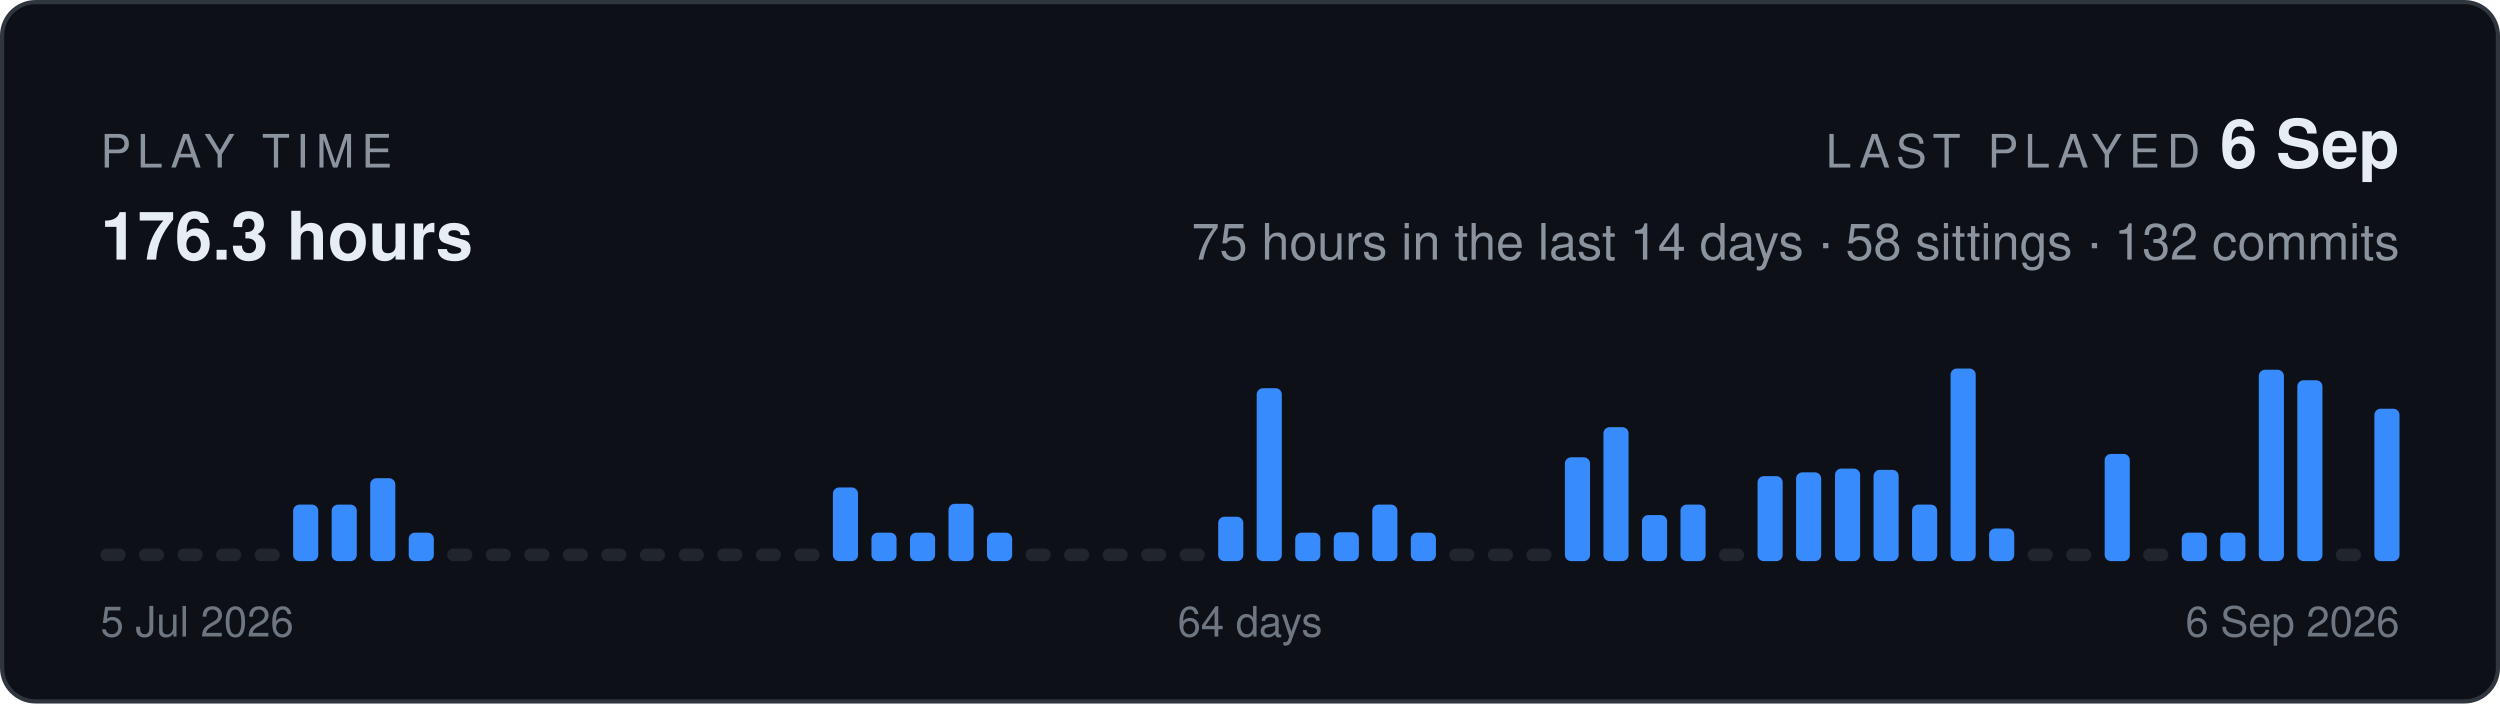
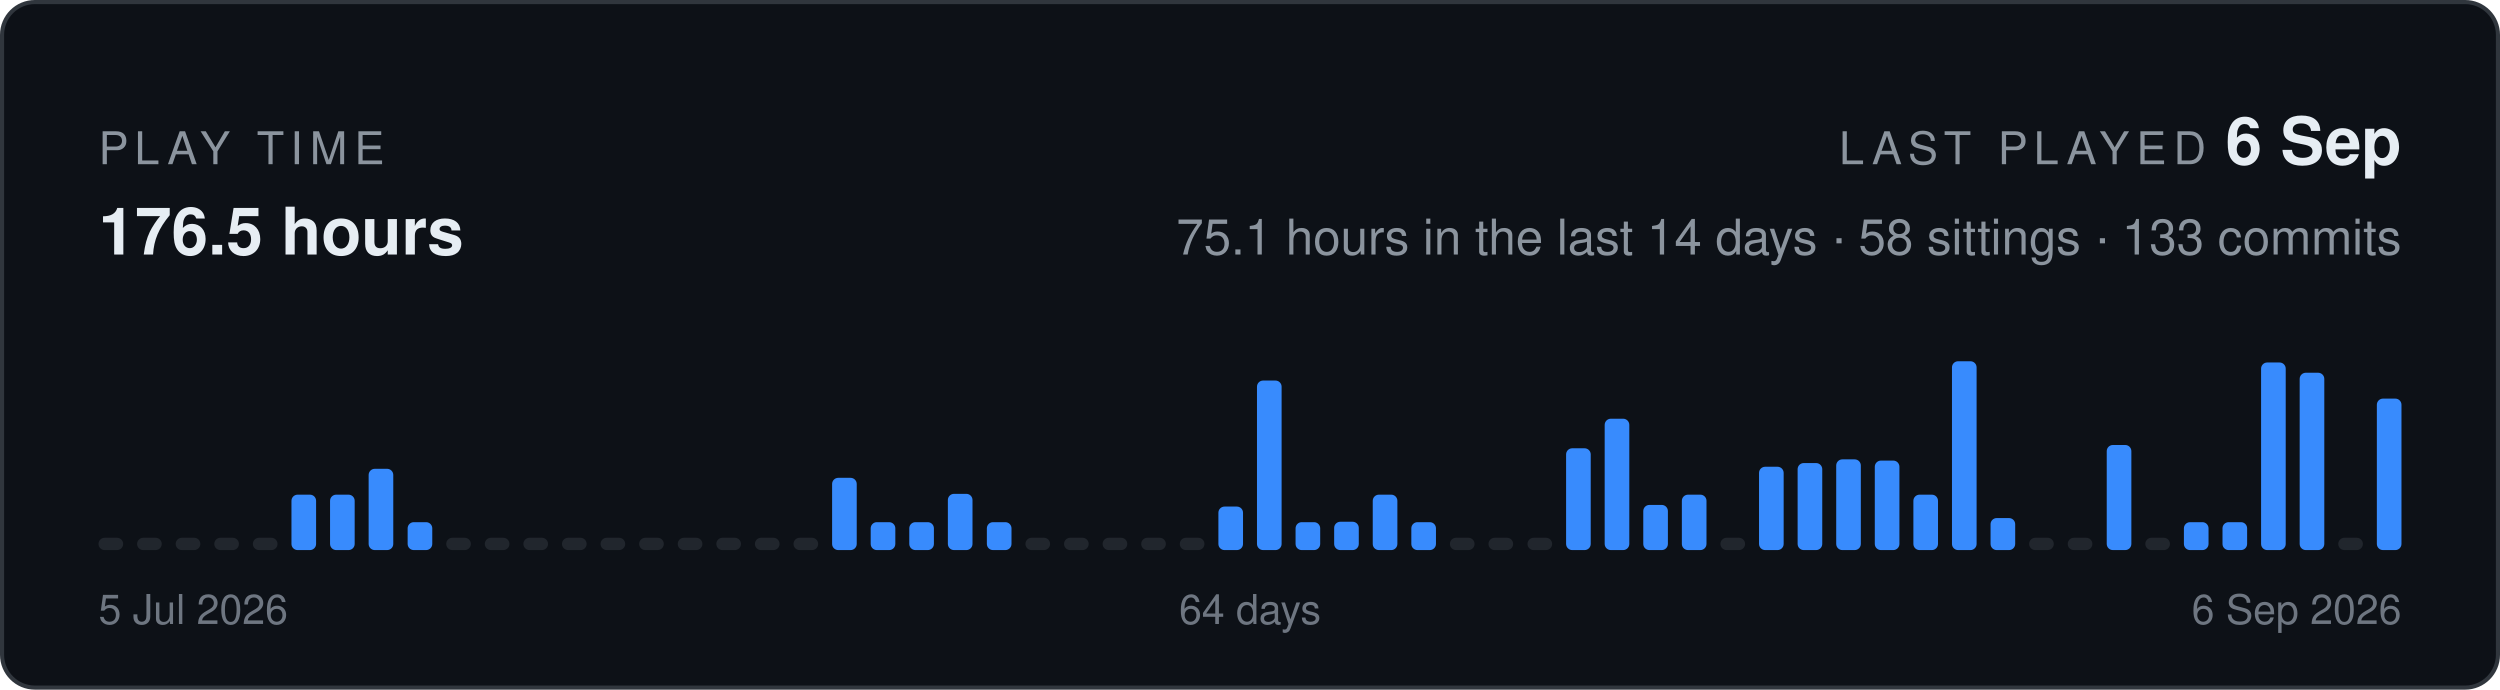
- <svg xmlns="http://www.w3.org/2000/svg" width="597" height="168" viewBox="0 0 597 168" role="img" aria-label="Play time: 176.3 hours over 132 commits, last played 6 Sep">
+ <svg xmlns="http://www.w3.org/2000/svg" width="609" height="168" viewBox="0 0 609 168" role="img" aria-label="Play time: 176.5 hours over 133 commits, last played 6 Sep">
  <style>
    .card { fill: #0d1117; stroke: #30363d }
    text { font-family: -apple-system, BlinkMacSystemFont, "Segoe UI", Helvetica, Arial, sans-serif }
    .label { font-size: 11px; letter-spacing: 1.7px; fill: #8b949e }
    .stat { font-size: 16px; font-weight: 600; letter-spacing: normal; fill: #e6edf3 }
    .note { font-size: 12px; fill: #8b949e }
    .axis { font-size: 10px; fill: #6e7681 }
    .bar { fill: #388bfd }
    .bar-quiet { fill: #21262d }
  </style>
-   <rect class="card" x="0.5" y="0.5" width="596" height="167" rx="8" />
+   <rect class="card" x="0.5" y="0.5" width="608" height="167" rx="8" />
  <text class="label" x="24" y="40">PLAY TIME</text>
-   <text class="stat" x="24" y="62">176.3 hours</text>
-   <text class="label" x="573" y="40" text-anchor="end">LAST PLAYED <tspan class="stat">6 Sep</tspan>
+   <text class="stat" x="24" y="62">176.5 hours</text>
+   <text class="label" x="585" y="40" text-anchor="end">LAST PLAYED <tspan class="stat">6 Sep</tspan>
  </text>
-   <text class="note" x="573" y="62" text-anchor="end">75 hours in the last 14 days   ·   58 sittings   ·   132 commits</text>
+   <text class="note" x="585" y="62" text-anchor="end">75.1 hours in the last 14 days   ·   58 sittings   ·   133 commits</text>
  <rect class="bar-quiet" x="24.0" y="131.0" width="6" height="3.0" rx="1.5" />
-   <rect class="bar-quiet" x="33.2" y="131.0" width="6" height="3.0" rx="1.5" />
-   <rect class="bar-quiet" x="42.4" y="131.0" width="6" height="3.0" rx="1.5" />
-   <rect class="bar-quiet" x="51.6" y="131.0" width="6" height="3.0" rx="1.5" />
-   <rect class="bar-quiet" x="60.8" y="131.0" width="6" height="3.0" rx="1.5" />
-   <rect class="bar" x="70.0" y="120.5" width="6" height="13.5" rx="1.5" />
-   <rect class="bar" x="79.2" y="120.5" width="6" height="13.5" rx="1.5" />
-   <rect class="bar" x="88.4" y="114.2" width="6" height="19.8" rx="1.5" />
-   <rect class="bar" x="97.6" y="127.2" width="6" height="6.8" rx="1.5" />
-   <rect class="bar-quiet" x="106.8" y="131.0" width="6" height="3.0" rx="1.5" />
-   <rect class="bar-quiet" x="116.0" y="131.0" width="6" height="3.0" rx="1.5" />
-   <rect class="bar-quiet" x="125.2" y="131.0" width="6" height="3.0" rx="1.5" />
-   <rect class="bar-quiet" x="134.4" y="131.0" width="6" height="3.0" rx="1.5" />
-   <rect class="bar-quiet" x="143.6" y="131.0" width="6" height="3.0" rx="1.5" />
-   <rect class="bar-quiet" x="152.8" y="131.0" width="6" height="3.0" rx="1.5" />
-   <rect class="bar-quiet" x="162.1" y="131.0" width="6" height="3.0" rx="1.5" />
-   <rect class="bar-quiet" x="171.3" y="131.0" width="6" height="3.0" rx="1.5" />
-   <rect class="bar-quiet" x="180.5" y="131.0" width="6" height="3.0" rx="1.5" />
-   <rect class="bar-quiet" x="189.7" y="131.0" width="6" height="3.0" rx="1.5" />
-   <rect class="bar" x="198.9" y="116.4" width="6" height="17.6" rx="1.5" />
-   <rect class="bar" x="208.1" y="127.2" width="6" height="6.8" rx="1.5" />
-   <rect class="bar" x="217.3" y="127.2" width="6" height="6.8" rx="1.5" />
-   <rect class="bar" x="226.5" y="120.3" width="6" height="13.7" rx="1.5" />
-   <rect class="bar" x="235.7" y="127.2" width="6" height="6.8" rx="1.5" />
-   <rect class="bar-quiet" x="244.9" y="131.0" width="6" height="3.0" rx="1.5" />
-   <rect class="bar-quiet" x="254.1" y="131.0" width="6" height="3.0" rx="1.5" />
-   <rect class="bar-quiet" x="263.3" y="131.0" width="6" height="3.0" rx="1.5" />
-   <rect class="bar-quiet" x="272.5" y="131.0" width="6" height="3.0" rx="1.5" />
-   <rect class="bar-quiet" x="281.7" y="131.0" width="6" height="3.0" rx="1.5" />
-   <rect class="bar" x="290.9" y="123.4" width="6" height="10.6" rx="1.5" />
-   <rect class="bar" x="300.1" y="92.7" width="6" height="41.3" rx="1.5" />
-   <rect class="bar" x="309.3" y="127.2" width="6" height="6.8" rx="1.5" />
-   <rect class="bar" x="318.5" y="127.1" width="6" height="6.9" rx="1.5" />
-   <rect class="bar" x="327.7" y="120.5" width="6" height="13.5" rx="1.5" />
-   <rect class="bar" x="336.9" y="127.2" width="6" height="6.8" rx="1.5" />
-   <rect class="bar-quiet" x="346.1" y="131.0" width="6" height="3.0" rx="1.5" />
-   <rect class="bar-quiet" x="355.3" y="131.0" width="6" height="3.0" rx="1.5" />
-   <rect class="bar-quiet" x="364.5" y="131.0" width="6" height="3.0" rx="1.5" />
-   <rect class="bar" x="373.7" y="109.2" width="6" height="24.8" rx="1.5" />
-   <rect class="bar" x="382.9" y="102.0" width="6" height="32.0" rx="1.5" />
-   <rect class="bar" x="392.1" y="123.0" width="6" height="11.0" rx="1.5" />
-   <rect class="bar" x="401.3" y="120.5" width="6" height="13.5" rx="1.5" />
-   <rect class="bar-quiet" x="410.5" y="131.0" width="6" height="3.0" rx="1.5" />
-   <rect class="bar" x="419.7" y="113.7" width="6" height="20.3" rx="1.5" />
-   <rect class="bar" x="428.9" y="112.8" width="6" height="21.2" rx="1.5" />
-   <rect class="bar" x="438.2" y="111.9" width="6" height="22.1" rx="1.5" />
-   <rect class="bar" x="447.4" y="112.2" width="6" height="21.8" rx="1.5" />
-   <rect class="bar" x="456.6" y="120.5" width="6" height="13.5" rx="1.5" />
-   <rect class="bar" x="465.8" y="88.0" width="6" height="46.0" rx="1.5" />
-   <rect class="bar" x="475.0" y="126.2" width="6" height="7.8" rx="1.5" />
-   <rect class="bar-quiet" x="484.2" y="131.0" width="6" height="3.0" rx="1.5" />
-   <rect class="bar-quiet" x="493.4" y="131.0" width="6" height="3.0" rx="1.5" />
-   <rect class="bar" x="502.6" y="108.4" width="6" height="25.6" rx="1.5" />
-   <rect class="bar-quiet" x="511.8" y="131.0" width="6" height="3.0" rx="1.5" />
-   <rect class="bar" x="521.0" y="127.2" width="6" height="6.8" rx="1.5" />
-   <rect class="bar" x="530.2" y="127.2" width="6" height="6.8" rx="1.5" />
-   <rect class="bar" x="539.4" y="88.3" width="6" height="45.7" rx="1.5" />
-   <rect class="bar" x="548.6" y="90.8" width="6" height="43.2" rx="1.5" />
-   <rect class="bar-quiet" x="557.8" y="131.0" width="6" height="3.0" rx="1.5" />
-   <rect class="bar" x="567.0" y="97.6" width="6" height="36.4" rx="1.5" />
+   <rect class="bar-quiet" x="33.4" y="131.0" width="6" height="3.0" rx="1.5" />
+   <rect class="bar-quiet" x="42.8" y="131.0" width="6" height="3.0" rx="1.5" />
+   <rect class="bar-quiet" x="52.2" y="131.0" width="6" height="3.0" rx="1.5" />
+   <rect class="bar-quiet" x="61.6" y="131.0" width="6" height="3.0" rx="1.5" />
+   <rect class="bar" x="71.0" y="120.5" width="6" height="13.5" rx="1.5" />
+   <rect class="bar" x="80.4" y="120.5" width="6" height="13.5" rx="1.5" />
+   <rect class="bar" x="89.8" y="114.2" width="6" height="19.8" rx="1.5" />
+   <rect class="bar" x="99.3" y="127.2" width="6" height="6.8" rx="1.5" />
+   <rect class="bar-quiet" x="108.7" y="131.0" width="6" height="3.0" rx="1.5" />
+   <rect class="bar-quiet" x="118.1" y="131.0" width="6" height="3.0" rx="1.5" />
+   <rect class="bar-quiet" x="127.5" y="131.0" width="6" height="3.0" rx="1.5" />
+   <rect class="bar-quiet" x="136.9" y="131.0" width="6" height="3.0" rx="1.5" />
+   <rect class="bar-quiet" x="146.3" y="131.0" width="6" height="3.0" rx="1.5" />
+   <rect class="bar-quiet" x="155.7" y="131.0" width="6" height="3.0" rx="1.5" />
+   <rect class="bar-quiet" x="165.1" y="131.0" width="6" height="3.0" rx="1.5" />
+   <rect class="bar-quiet" x="174.5" y="131.0" width="6" height="3.0" rx="1.5" />
+   <rect class="bar-quiet" x="183.9" y="131.0" width="6" height="3.0" rx="1.5" />
+   <rect class="bar-quiet" x="193.3" y="131.0" width="6" height="3.0" rx="1.5" />
+   <rect class="bar" x="202.7" y="116.4" width="6" height="17.6" rx="1.5" />
+   <rect class="bar" x="212.1" y="127.2" width="6" height="6.8" rx="1.5" />
+   <rect class="bar" x="221.5" y="127.2" width="6" height="6.8" rx="1.5" />
+   <rect class="bar" x="230.9" y="120.3" width="6" height="13.7" rx="1.5" />
+   <rect class="bar" x="240.4" y="127.2" width="6" height="6.8" rx="1.5" />
+   <rect class="bar-quiet" x="249.8" y="131.0" width="6" height="3.0" rx="1.5" />
+   <rect class="bar-quiet" x="259.2" y="131.0" width="6" height="3.0" rx="1.5" />
+   <rect class="bar-quiet" x="268.6" y="131.0" width="6" height="3.0" rx="1.5" />
+   <rect class="bar-quiet" x="278.0" y="131.0" width="6" height="3.0" rx="1.5" />
+   <rect class="bar-quiet" x="287.4" y="131.0" width="6" height="3.0" rx="1.5" />
+   <rect class="bar" x="296.8" y="123.4" width="6" height="10.6" rx="1.5" />
+   <rect class="bar" x="306.2" y="92.7" width="6" height="41.3" rx="1.5" />
+   <rect class="bar" x="315.6" y="127.2" width="6" height="6.8" rx="1.5" />
+   <rect class="bar" x="325.0" y="127.1" width="6" height="6.9" rx="1.5" />
+   <rect class="bar" x="334.4" y="120.5" width="6" height="13.5" rx="1.5" />
+   <rect class="bar" x="343.8" y="127.2" width="6" height="6.8" rx="1.5" />
+   <rect class="bar-quiet" x="353.2" y="131.0" width="6" height="3.0" rx="1.5" />
+   <rect class="bar-quiet" x="362.6" y="131.0" width="6" height="3.0" rx="1.5" />
+   <rect class="bar-quiet" x="372.1" y="131.0" width="6" height="3.0" rx="1.5" />
+   <rect class="bar" x="381.5" y="109.2" width="6" height="24.8" rx="1.5" />
+   <rect class="bar" x="390.9" y="102.0" width="6" height="32.0" rx="1.5" />
+   <rect class="bar" x="400.3" y="123.0" width="6" height="11.0" rx="1.5" />
+   <rect class="bar" x="409.7" y="120.5" width="6" height="13.5" rx="1.5" />
+   <rect class="bar-quiet" x="419.1" y="131.0" width="6" height="3.0" rx="1.5" />
+   <rect class="bar" x="428.5" y="113.7" width="6" height="20.3" rx="1.5" />
+   <rect class="bar" x="437.9" y="112.8" width="6" height="21.2" rx="1.5" />
+   <rect class="bar" x="447.3" y="111.9" width="6" height="22.1" rx="1.5" />
+   <rect class="bar" x="456.7" y="112.2" width="6" height="21.8" rx="1.5" />
+   <rect class="bar" x="466.1" y="120.5" width="6" height="13.5" rx="1.5" />
+   <rect class="bar" x="475.5" y="88.0" width="6" height="46.0" rx="1.5" />
+   <rect class="bar" x="484.9" y="126.2" width="6" height="7.8" rx="1.5" />
+   <rect class="bar-quiet" x="494.3" y="131.0" width="6" height="3.0" rx="1.5" />
+   <rect class="bar-quiet" x="503.7" y="131.0" width="6" height="3.0" rx="1.5" />
+   <rect class="bar" x="513.2" y="108.4" width="6" height="25.6" rx="1.5" />
+   <rect class="bar-quiet" x="522.6" y="131.0" width="6" height="3.0" rx="1.5" />
+   <rect class="bar" x="532.0" y="127.2" width="6" height="6.8" rx="1.5" />
+   <rect class="bar" x="541.4" y="127.2" width="6" height="6.8" rx="1.5" />
+   <rect class="bar" x="550.8" y="88.3" width="6" height="45.7" rx="1.5" />
+   <rect class="bar" x="560.2" y="90.8" width="6" height="43.2" rx="1.5" />
+   <rect class="bar-quiet" x="569.6" y="131.0" width="6" height="3.0" rx="1.5" />
+   <rect class="bar" x="579.0" y="97.1" width="6" height="36.9" rx="1.5" />
  <text class="axis" x="24" y="152">5 Jul 2026</text>
-   <text class="axis" x="298.5" y="152" text-anchor="middle">64 days</text>
-   <text class="axis" x="573" y="152" text-anchor="end">6 Sep 2026</text>
+   <text class="axis" x="304.5" y="152" text-anchor="middle">64 days</text>
+   <text class="axis" x="585" y="152" text-anchor="end">6 Sep 2026</text>
</svg>
